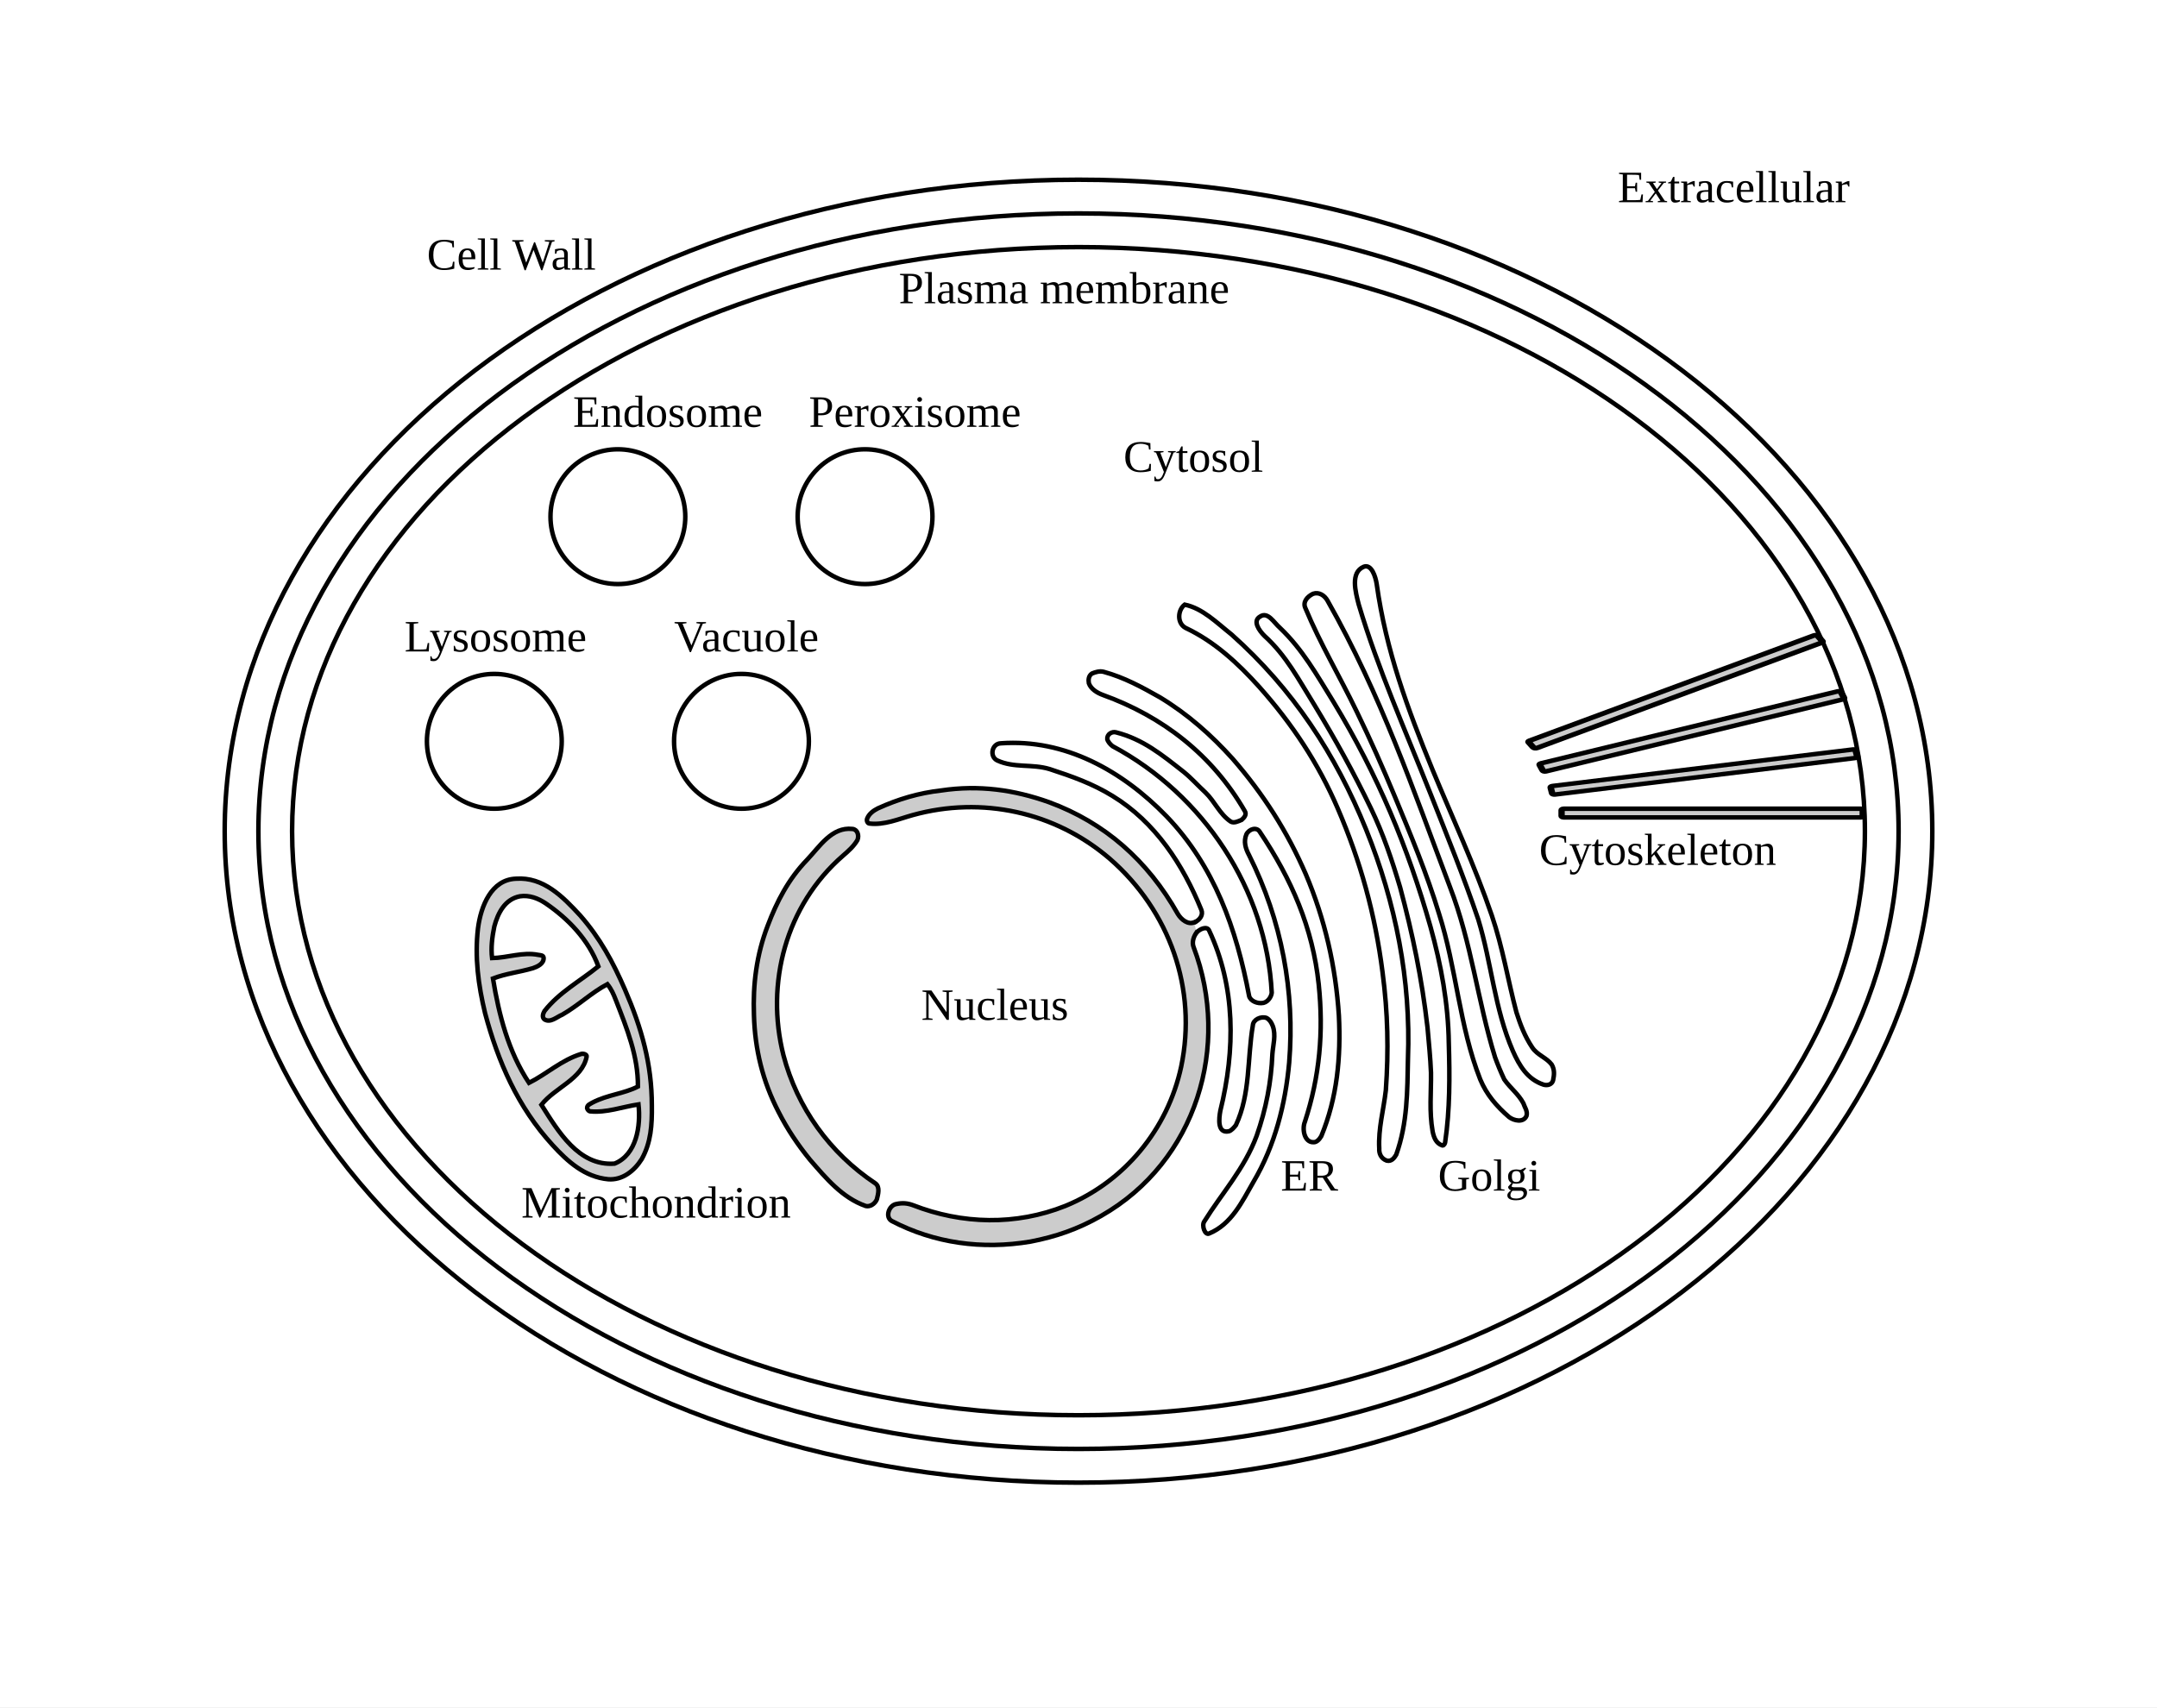
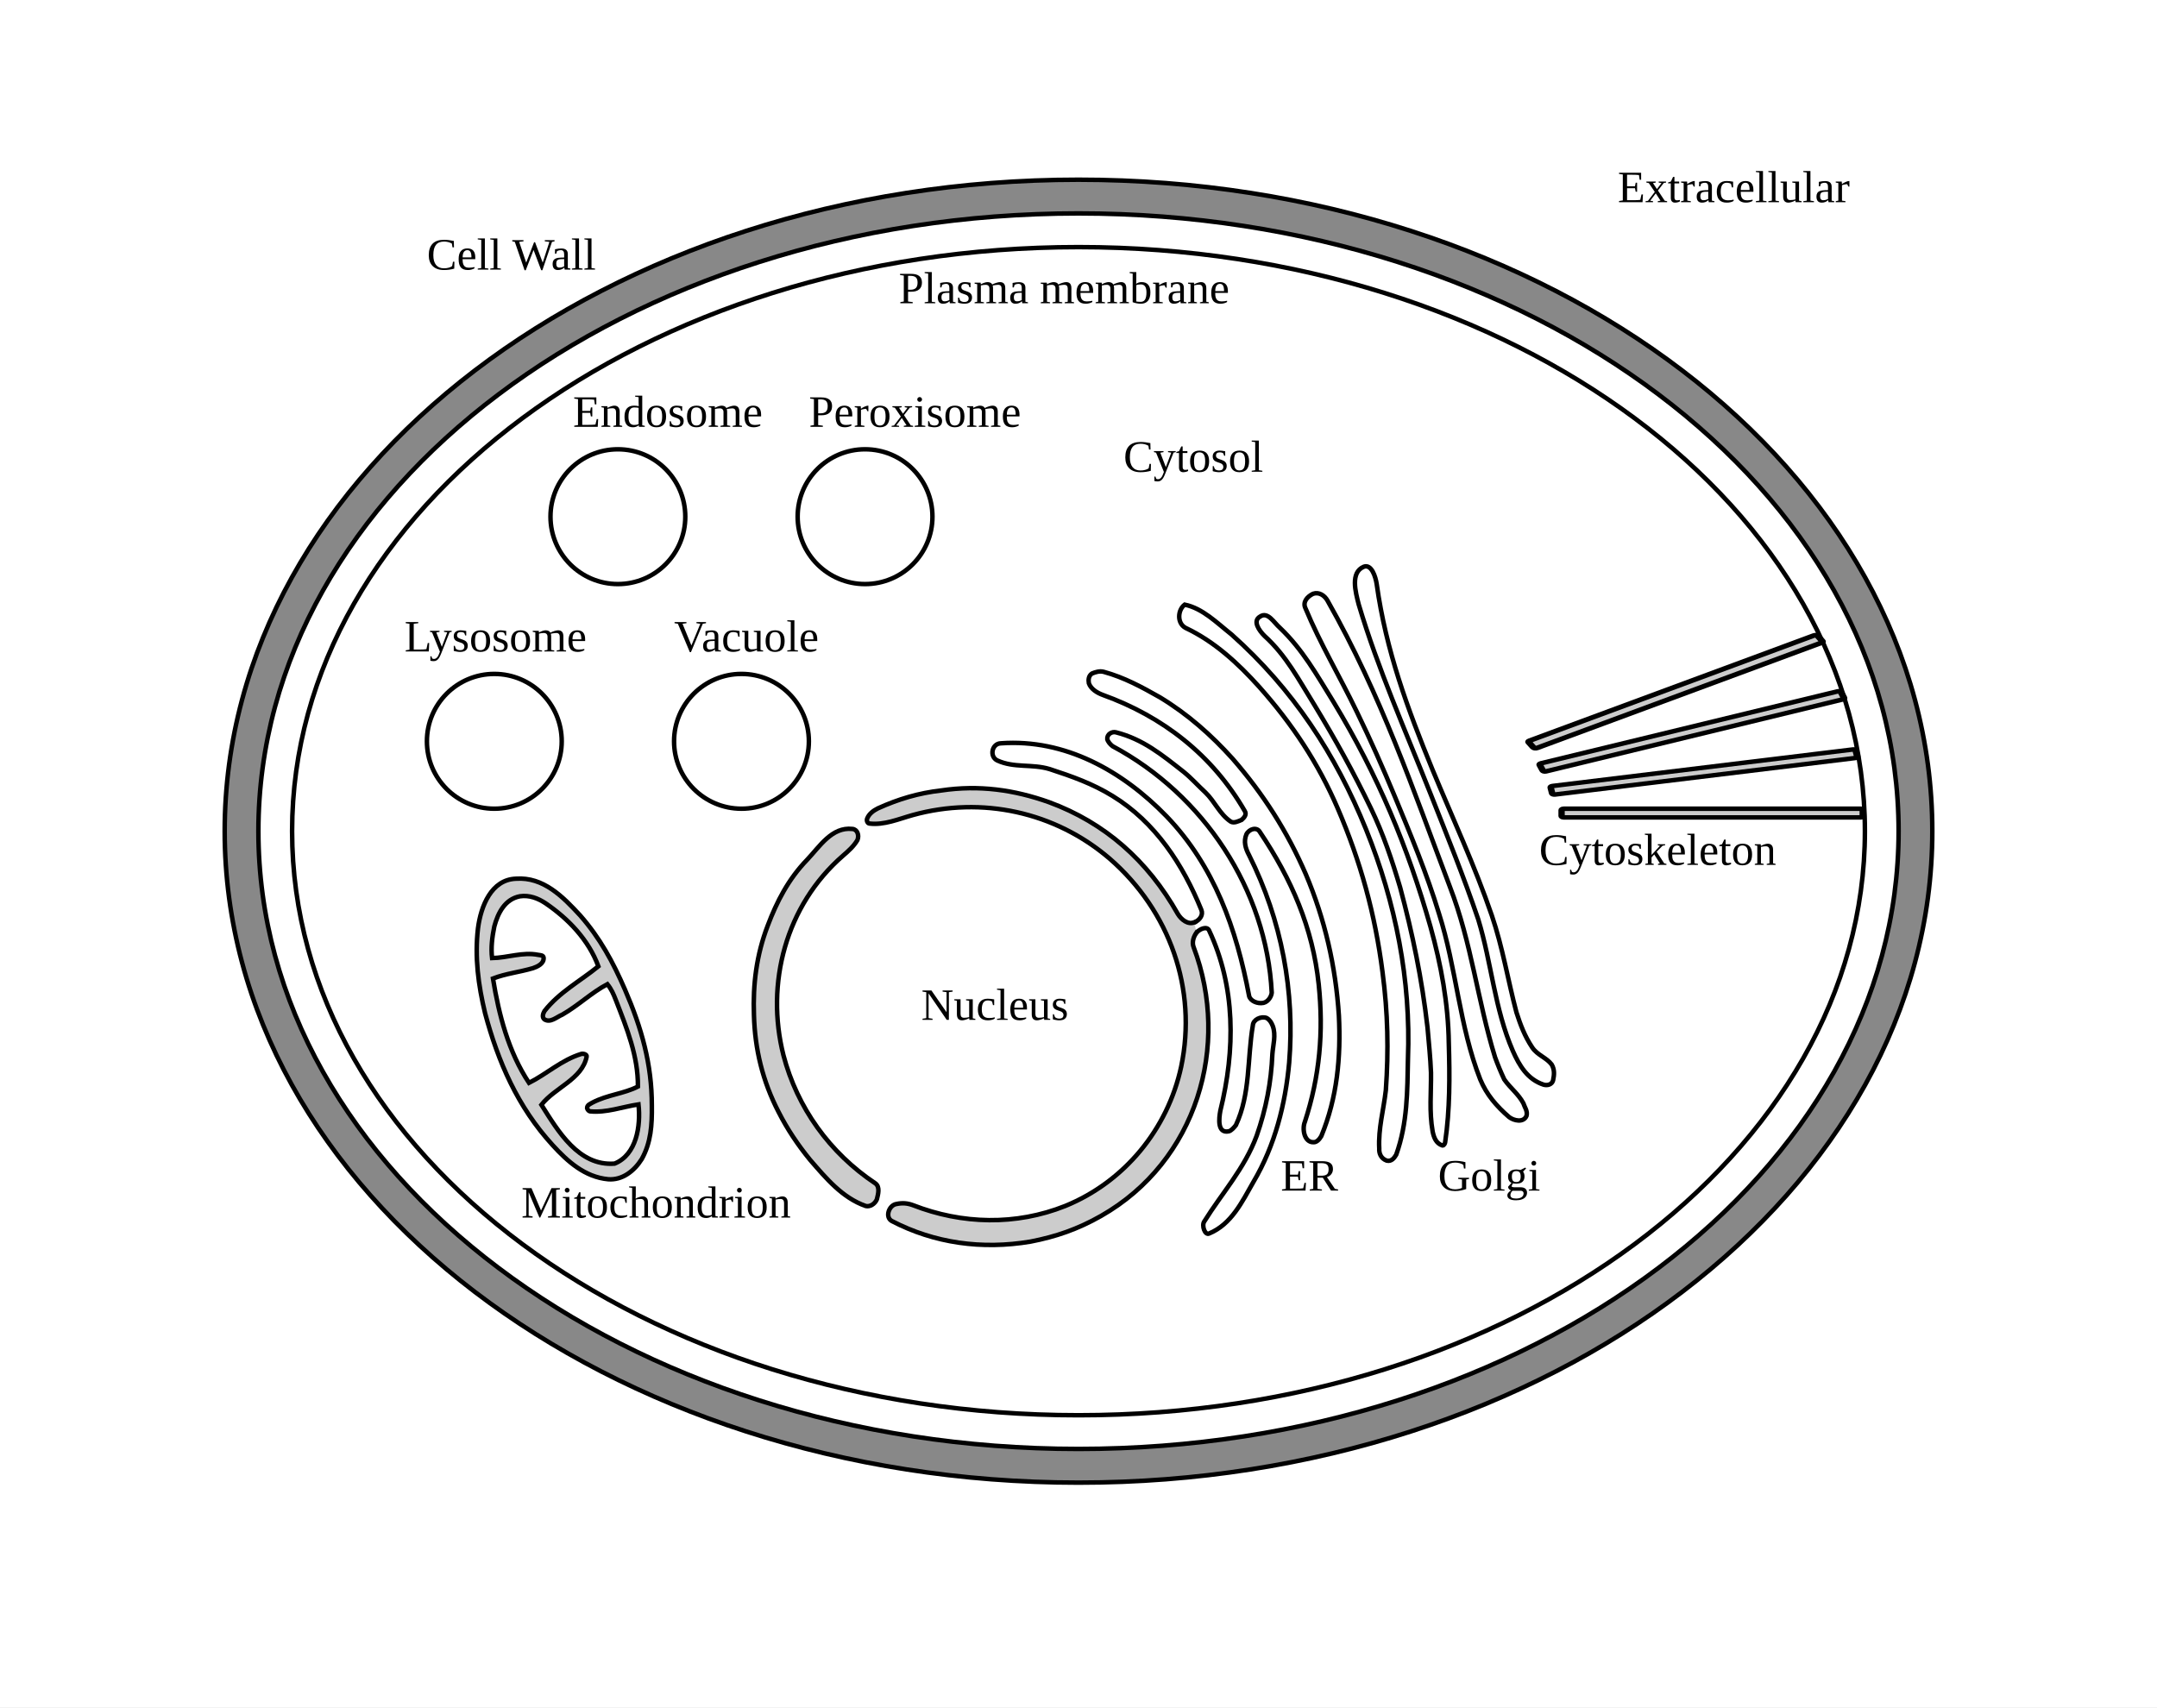
<svg xmlns="http://www.w3.org/2000/svg" version="1.1" height="380" width="480" fill="none" stroke="none" stroke-linecap="square" stroke-miterlimit="10" clip-path="url(#p.0)">
  <g transform="scale(0.5, 0.5)">
    <defs>
      <radialGradient id="grad1" cx="50%" cy="50%" r="48%" fx="50%" fy="50%">
        <stop offset="0%" style="stop-color:#ffffff; stop-opacity:0" />
        <stop offset="78%" style="stop-color:#ffffff; stop-opacity:0" />
        <stop offset="100%" style="stop-color:#ffffff; stop-opacity:1" />
      </radialGradient>
    </defs>
    <rect title="ex" fill="#ffffff" x="10" y="10" width="940" height="740" />
    <rect title="ex-gradient-filter" fill="url(#grad1)" x="0" y="0" width="960" height="760" />
    <g transform="translate(60, 0)">
      <text title="ex-text" font-size="20" x="660" y="90" fill="black">Extracellular</text>
-       <ellipse title="cw" fill="#ffffff" stroke="#000000" stroke-width="2.0" cx="420" cy="370" rx="380" ry="290" />
+       <ellipse title="cw" fill="#888888" stroke="#000000" stroke-width="2.0" cx="420" cy="370" rx="380" ry="290" />
      <text title="cw-text" font-size="20" x="130" y="120" fill="black">Cell Wall</text>
      <ellipse title="pm" fill="#ffffff" stroke="#000000" stroke-width="2.0" cx="420" cy="370" rx="365" ry="275" />
      <ellipse title="cy" fill="#ffffff" stroke="#000000" stroke-width="2.0" cx="420" cy="370" rx="350" ry="260" />
      <text title="cy-text" font-size="20" x="440" y="210" fill="black">Cytosol</text>
      <text title="pm-text" font-size="20" x="340" y="135" fill="black">Plasma membrane</text>
      <g title="cs" fill="#cccccc" stroke="#000000" stroke-width="2">
        <path transform="translate(620 330) scale(1.56,1.0) rotate(-30)" stroke-linejoin="round" stroke-linecap="butt" fill-rule="nonzero" d="M0 0.646L0 0.646C0 0.289 0.289 9.00543E-17 0.646 0L94.409 0C94.581 0 94.745 0.068 94.866 0.189C94.987 0.31 95.055 0.474 95.055 0.646L95.055 3.228C95.055 3.585 94.766 3.874 94.409 3.874L0.646 3.874C0.289 3.874 9.00543E-17 3.585 0 3.228Z" />
        <path transform="translate(625 340) scale(1.50,1.0) rotate(-20)" stroke-linejoin="round" stroke-linecap="butt" fill-rule="nonzero" d="M0 0.646L0 0.646C0 0.289 0.289 9.00543E-17 0.646 0L94.409 0C94.581 0 94.745 0.068 94.866 0.189C94.987 0.31 95.055 0.474 95.055 0.646L95.055 3.228C95.055 3.585 94.766 3.874 94.409 3.874L0.646 3.874C0.289 3.874 9.00543E-17 3.585 0 3.228Z" />
        <path transform="translate(630 350) scale(1.45,1.0) rotate(-10)" stroke-linejoin="round" stroke-linecap="butt" fill-rule="nonzero" d="M0 0.646L0 0.646C0 0.289 0.289 9.00543E-17 0.646 0L94.409 0C94.581 0 94.745 0.068 94.866 0.189C94.987 0.31 95.055 0.474 95.055 0.646L95.055 3.228C95.055 3.585 94.766 3.874 94.409 3.874L0.646 3.874C0.289 3.874 9.00543E-17 3.585 0 3.228Z" />
        <path transform="translate(635 360) scale(1.41,1.0) rotate(0)" stroke-linejoin="round" stroke-linecap="butt" fill-rule="nonzero" d="M0 0.646L0 0.646C0 0.289 0.289 9.00543E-17 0.646 0L94.409 0C94.581 0 94.745 0.068 94.866 0.189C94.987 0.31 95.055 0.474 95.055 0.646L95.055 3.228C95.055 3.585 94.766 3.874 94.409 3.874L0.646 3.874C0.289 3.874 9.00543E-17 3.585 0 3.228Z" />
      </g>
      <text title="cs-text" font-size="20" x="625" y="385" fill="black">Cytoskeleton</text>
      <circle title="ly" fill="#ffffff" stroke="#000000" stroke-width="2" cx="160" cy="330" r="30" />
      <text title="ly-text" font-size="20" x="120" y="290" fill="black">Lysosome</text>
      <circle title="va" fill="#ffffff" stroke="#000000" stroke-width="2" cx="270" cy="330" r="30" />
      <text title="va-text" font-size="20" x="240" y="290" fill="black">Vacuole</text>
      <circle title="en" fill="#ffffff" stroke="#000000" stroke-width="2" cx="215" cy="230" r="30" />
      <text title="en-text" font-size="20" x="195" y="190" fill="black">Endosome</text>
      <circle title="pe" fill="#ffffff" stroke="#000000" stroke-width="2" cx="325" cy="230" r="30" />
      <text title="pe-text" font-size="20" x="300" y="190" fill="black">Peroxisome</text>
      <path title="er" fill="#ffffff" stroke="#000000" stroke-width="2" transform="translate(225, 200)" d="M246.535,210.608c0.182-0.068,0.363-0.151,0.544-0.247c1.913-0.972,3.535-3.07,2.589-5.349c-8.172-20.121-20.484-39.057-39.577-50.725c-8.838-5.416-17.832-8.63-27.926-11.922c-7.943-2.402-15.831-0.376-23.33-3.854c-3.566-1.726-2.419-7.545,1.643-7.628c28.54-2.049,54.083,12.287,73.682,32.473c21.305,22.15,31.136,50.13,36.778,80.029c0.578,2.254,3.805,3.587,6.424,3.034c2.253-0.579,3.535-3.07,3.639-4.538c-2.303-45.889-30.313-88.056-70.829-109.713c-1.049-0.812-2.073-1.99-2.362-3.117c-0.212-2.227,2.092-3.541,3.901-3.044c11.955,3.054,20.323,9.912,30.106,17.606c3.489,2.827,6.218,5.969,9.681,9.163c4.146,3.979,6.327,9.664,11.257,12.961c1.417,0.838,3.329-0.134,4.848-0.765c1.179-1.023,2.384-2.413,1.385-3.958c-14.467-24.988-36.501-42.027-63.113-51.643c-2.517-0.915-5.349-2.589-6.27-5.235c-0.264-1.494-0.135-3.328,1.411-4.327c1.519-0.63,3.406-1.234,5.214-0.739c9.045,2.481,16.86,6.719,25.016,11.348c12.378,7.509,22.793,16.724,32.371,27.354c13.646,15.711,24.278,32.316,32.528,51.335c8.538,20.145,13.331,41.134,14.744,62.99c0.91,18.503-0.722,36.458-7.832,53.659c-0.838,1.416-2.042,2.806-3.51,2.703c-4.062,0.083-5.116-5.891-3.783-9.116c6.583-20.188,8.344-39.978,6.146-61.152c-2.648-25.263-12.186-46.954-26.203-67.854c-1.312-2.305-4.692-1.437-5.975,1.055c-1.333,3.225-0.438,6.239,1.19,9.303c14.55,29.051,20.429,60.81,17.841,92.341c-1.658,18.322-6.277,36.805-15.905,53.091c-5.049,8.864-9.808,18.854-19.684,22.954c-1.913,0.972-3.438-3.561-2.208-5.318c7.901-12.719,17.876-23.45,23.338-38.185c4.154-11.877,6.475-23.883,6.985-36.386c0.283-4.036,1.694-8.362,0.144-12.527c-0.63-1.52-1.287-2.672-2.702-3.509c-2.518-0.916-5.95,0.688-6.131,3.255c-2.525,14.943-1.042,30.535-7.553,44.458c-0.812,1.05-2.015,2.44-3.142,2.729c-5.241,1.106-4.383-5.839-3.784-9.116c6.707-27.186,6.834-55.203-5.039-80.378c-0.972-1.912-4.011-0.651-5.608,1.081" />
      <text title="er-text" font-size="20" x="510" y="530" fill="black">ER</text>
      <g title="go" fill="#ffffff" stroke="#000000" stroke-width="2" transform="translate(225, 200)">
        <path d="M310.372,159.867c-8.646-20.1-20.22-37.562-34.915-54.083c-9.577-10.631-19.967-20.212-32.815-26.279c-3.907-2.118-3.494-7.99-0.377-10.352c7.995,1.669,14.188,8.005,20.824,13.266c27.414,24.423,46.395,53.416,59.9,86.818c13.192,32.642,19.991,67.048,18.64,101.986c-0.273,14.363-0.18,28.751-5.224,42.779c-0.837,1.416-2.066,3.173-4.242,2.651c-2.518-0.914-3.463-3.193-3.309-5.395c-0.481-8.885,1.947-17.196,2.935-25.977c1.239-17.614,0.933-34.23-1.472-52.469C326.986,206.764,320.513,183.444,310.372,159.867z" />
        <path d="M325.127,159.799c5.505,11.428,9.434,23.159,13.011,35.211c5.553,20.673,9.688,40.509,12.201,62.443c0.61,7.05,1.272,13.366,1.542,20.022c0.113,8.859-0.847,17.273,0.735,26.234c0.554,2.621,1.474,5.267,4.357,6.207c0.733,0.052,1.178-1.023,1.204-1.39c2.133-14.601,2.065-29.357,1.63-44.138c-0.228-17.717-3.443-34.907-8.153-51.833c-10.05-35.371-23.293-67.279-43.116-100.02c-7.612-12.336-13.836-23.468-23.858-33.023c-2.781-2.409-5.38-7.385-8.864-5.05c-3.457,1.969-0.439,6.238,1.976,8.621c9.707,8.795,15.222,19.51,22.179,30.694C309.553,129.571,317.406,143.767,325.127,159.799z" />
        <path d="M335.815,154.65c-5.359-12.915-10.771-25.096-16.893-37.696c-7.722-16.032-16.308-30.28-22.929-46.234c-1.287-2.672,0.728-5.112,3.4-6.399c2.646-0.92,5.111,0.729,6.424,3.034c23.947,42.25,37.987,83.802,54.467,127.37c9.672,25.019,12.294,50.649,20.104,75.906c1.235,3.406,2.496,6.445,4.099,9.876c2.678,3.876,6.192,6.336,8.478,10.553c0.604,1.887,1.969,3.458,1.447,5.634c-1.334,3.225-5.686,2.182-7.783,0.559c-5.562-4.816-9.996-9.922-12.835-16.761c-9.382-23.892-10.536-49.419-18.398-73.941C350.004,188.838,343.068,172.125,335.815,154.65z" />
        <path d="M351.75,153.559c7.393,18.66,14.742,36.808,21.157,55.698c5.997,19.598,7.171,39.594,15.421,58.613c2.863,6.47,6.487,12.625,13.697,14.977c1.809,0.496,3.694-0.109,4.19-1.917c0.548-2.543,0.703-4.745-0.61-7.05c-2.362-3.117-6.347-4.134-8.683-7.617c-3.334-5.029-5.2-9.954-7.015-15.614c-3.789-14.28-6.084-28.824-10.976-43.181c-7.649-22.295-17.264-42.886-26.408-64.918c-11.011-26.958-20.63-52.71-24.803-82.505c-0.502-3.355-2.316-9.014-5.722-7.778c-6.078,2.522-3.736,11.169-2.289,16.802C328.365,98.074,340.475,125.108,351.75,153.559z" />
      </g>
      <text title="go-text" font-size="20" x="580" y="530" fill="black">Golgi</text>
      <g transform="translate(225, 200)">
        <ellipse title="nu" fill="#ffffff" transform="matrix(0.9975 0.0702 -0.0702 0.9975 17.9059 -9.9135)" cx="150.026" cy="249.852" rx="97.667" ry="95.333" />
        <path title="nuclear-envelope" fill="#cccccc" stroke="#000000" stroke-width="2" d="M90.213,180.885c-25.533,22.177-34.614,56.937-26.534,88.851c6.105,23.293,20.542,43.484,40.973,57.091c2.099,1.623,1.132,4.874,0.61,7.05c-0.889,2.15-3.193,3.463-5.002,2.967c-10.435-3.684-17.573-12.299-24.737-20.548c-5.433-6.651-10.105-13.618-13.992-21.267c-7.144-13.777-10.566-28.032-10.975-43.18c-0.513-13.68,1.151-26.839,6.117-39.766c4.077-10.776,9.204-20.741,17.555-29.373c5.576-5.877,10.992-14.715,20.14-13.702c2.202,0.155,3.122,2.801,2.233,4.951C94.926,176.792,92.569,178.838,90.213,180.885z" />
        <path title="nuclear-envelope" fill="#cccccc" stroke="#000000" stroke-width="2" d="M247.477,215.183c-1.23,1.757-2.144,4.274-1.198,6.553c16.48,43.568,1.412,95.242-41.231,119.531c-10.372,5.908-20.197,9.273-31.412,11.434c-21.645,3.64-42.825,0.675-61.679-9.134c-3.199-1.7-1.344-7.101,2.01-7.603c2.62-0.554,4.821-0.399,7.339,0.517c21.894,8.547,45.823,9.125,67.829,0.347c26.198-10.695,45.542-34.042,51.566-62.013c7.224-34.524-5.079-69.317-31.837-92.589c-24.344-20.888-56.951-27.857-87.506-19.432c-6.394,1.763-12.864,4.626-19.443,3.794c-0.734-0.051-1.391-1.204-0.946-2.279c0.889-2.15,2.827-3.489,4.739-4.46c9.143-4.151,18.182-6.834,28.219-7.971c16.771-2.508,32.473-0.297,47.942,5.216c24.803,9.121,43.901,25.953,57.345,49.762c1.556,2.539,4.436,4.843,7.323,3.751" />
      </g>
      <text title="nu-text" font-size="20" x="350" y="454" fill="black">Nucleus</text>
      <g transform="translate(275, 325) rotate(90)">
        <path title="mi" fill="#cccccc" stroke="#000000" stroke-width="2" d="M115.488,56.871c17.226-7.471,33.236-11.984,51.633-11.98c8.657-0.108,16.447,0.357,23.861,4.5c5.325,3.34,9.486,8.696,8.956,14.97c-0.98,10.312-7.793,17.931-15.179,24.683c-17.091,15.657-37.255,24.303-58.705,30.059c-12.638,3.05-24.981,4.659-37.816,3.163c-9.879-1.267-21.691-5.933-22.079-16.9c-0.888-12.196,8.022-20.889,16.351-28.574C92.573,67.959,103.13,62.23,115.488,56.871z" />
        <path title="mi" fill="#ffffff" stroke="#000000" stroke-width="2" d="M120.266,60.886c-2.764,1.076-4.914,1.999-7.158,3.793c3.794,7.158,9.397,12.808,13.552,20.04c1.001,2.458,3.804,5.282,2.133,7.945c-1.016,1.294-2.745,0.565-3.752-0.016c-8.414-6.6-13.281-15.854-19.885-23.961c-11.777,4.352-21.12,13.332-28.09,23.547c-2.177,3.31-3.708,7.127-3.076,11.386c1.271,6.643,7.391,9.771,13.444,11.382c4.686,0.957,9.444,1.555,14.063,0.996c-0.115-6.782-2.829-13.719-1.43-20.566c0.147-0.722,0.081-2.236,1.235-2.376c2.671-0.205,3.958,2.685,4.671,4.709c1.778,5.995,2.402,12.129,4.614,17.838c16.317-2.674,32.566-6.864,46.456-16.042c-4.007-7.952-10.185-14.471-12.89-23.283c-0.214-0.794,0.154-2.597,1.235-2.376c10.092,2.062,13.649,14.052,21.416,20.145c11.646-7.383,27.411-16.552,26.179-32.573c-4.001-9.829-16.763-11.685-26.361-10.642c1.124,7.363,3.837,14.3,3.085,21.656c-0.073,0.36-0.581,1.007-1.375,1.22c-1.516,0.066-1.942-1.523-2.516-2.39c-3.508-6.724-3.911-13.94-7.131-20.23C145.197,50.96,132.912,55.959,120.266,60.886z" />
      </g>
      <text title="mi-text" font-size="20" x="172" y="542" fill="black">Mitochondrion</text>
    </g>
  </g>
</svg>
